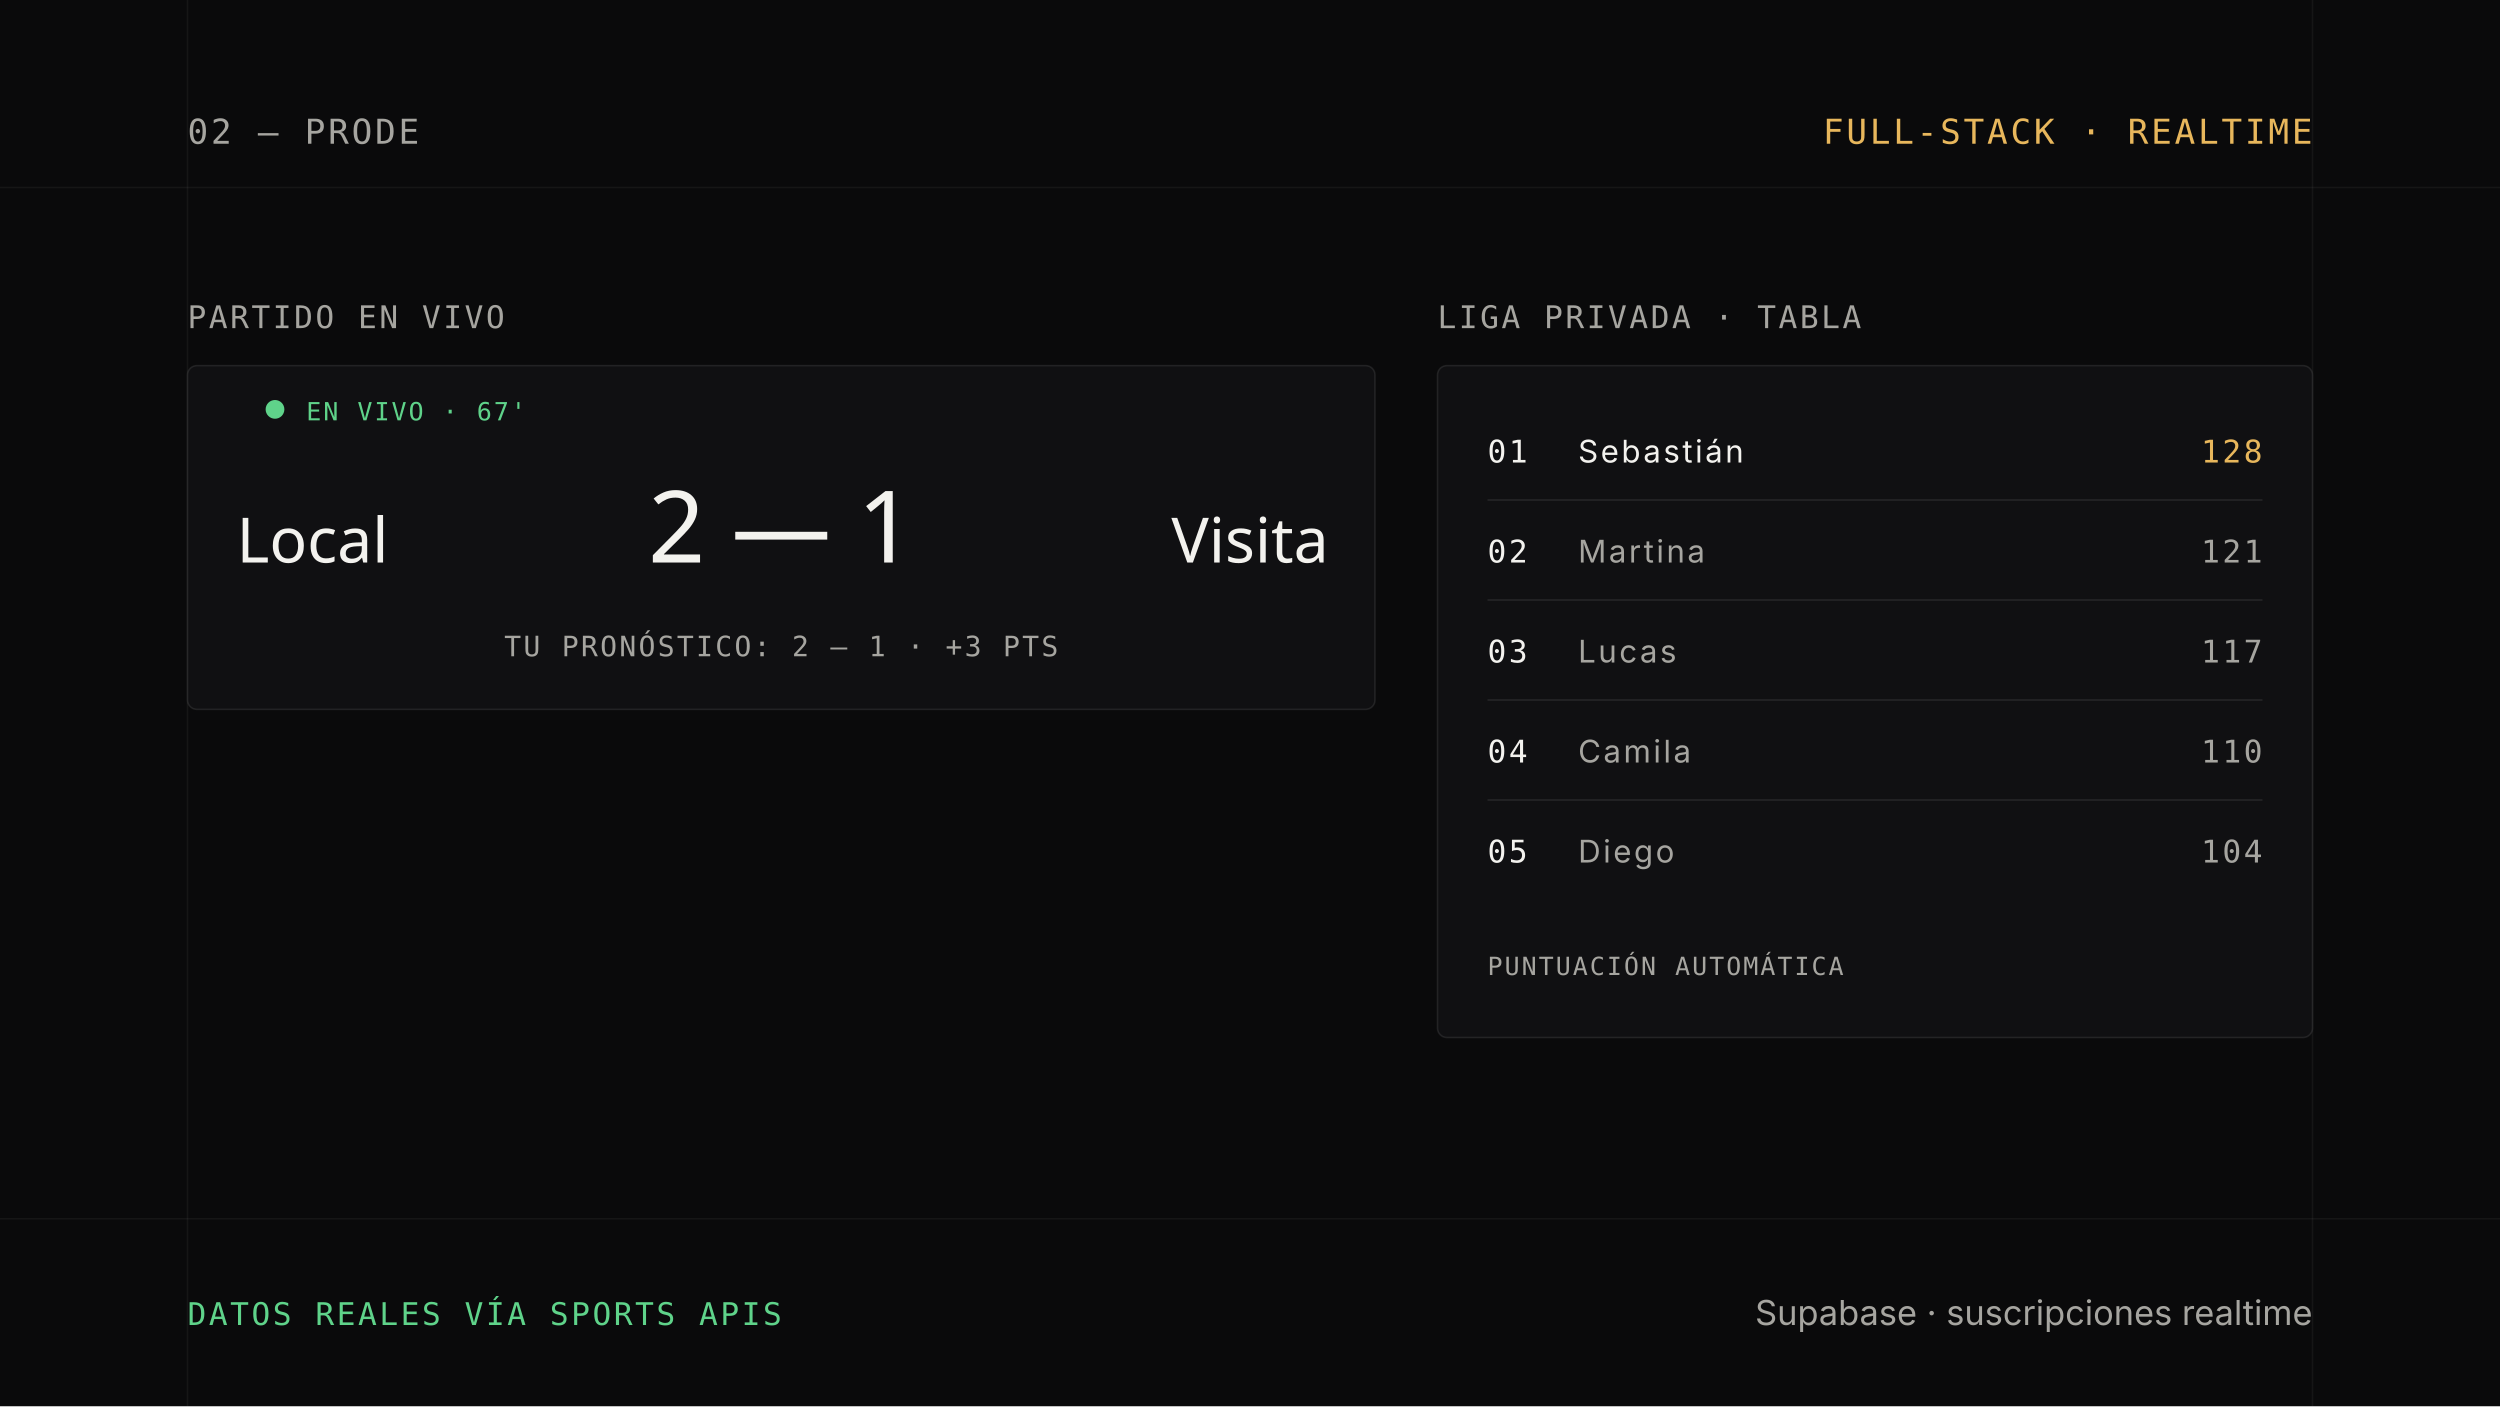
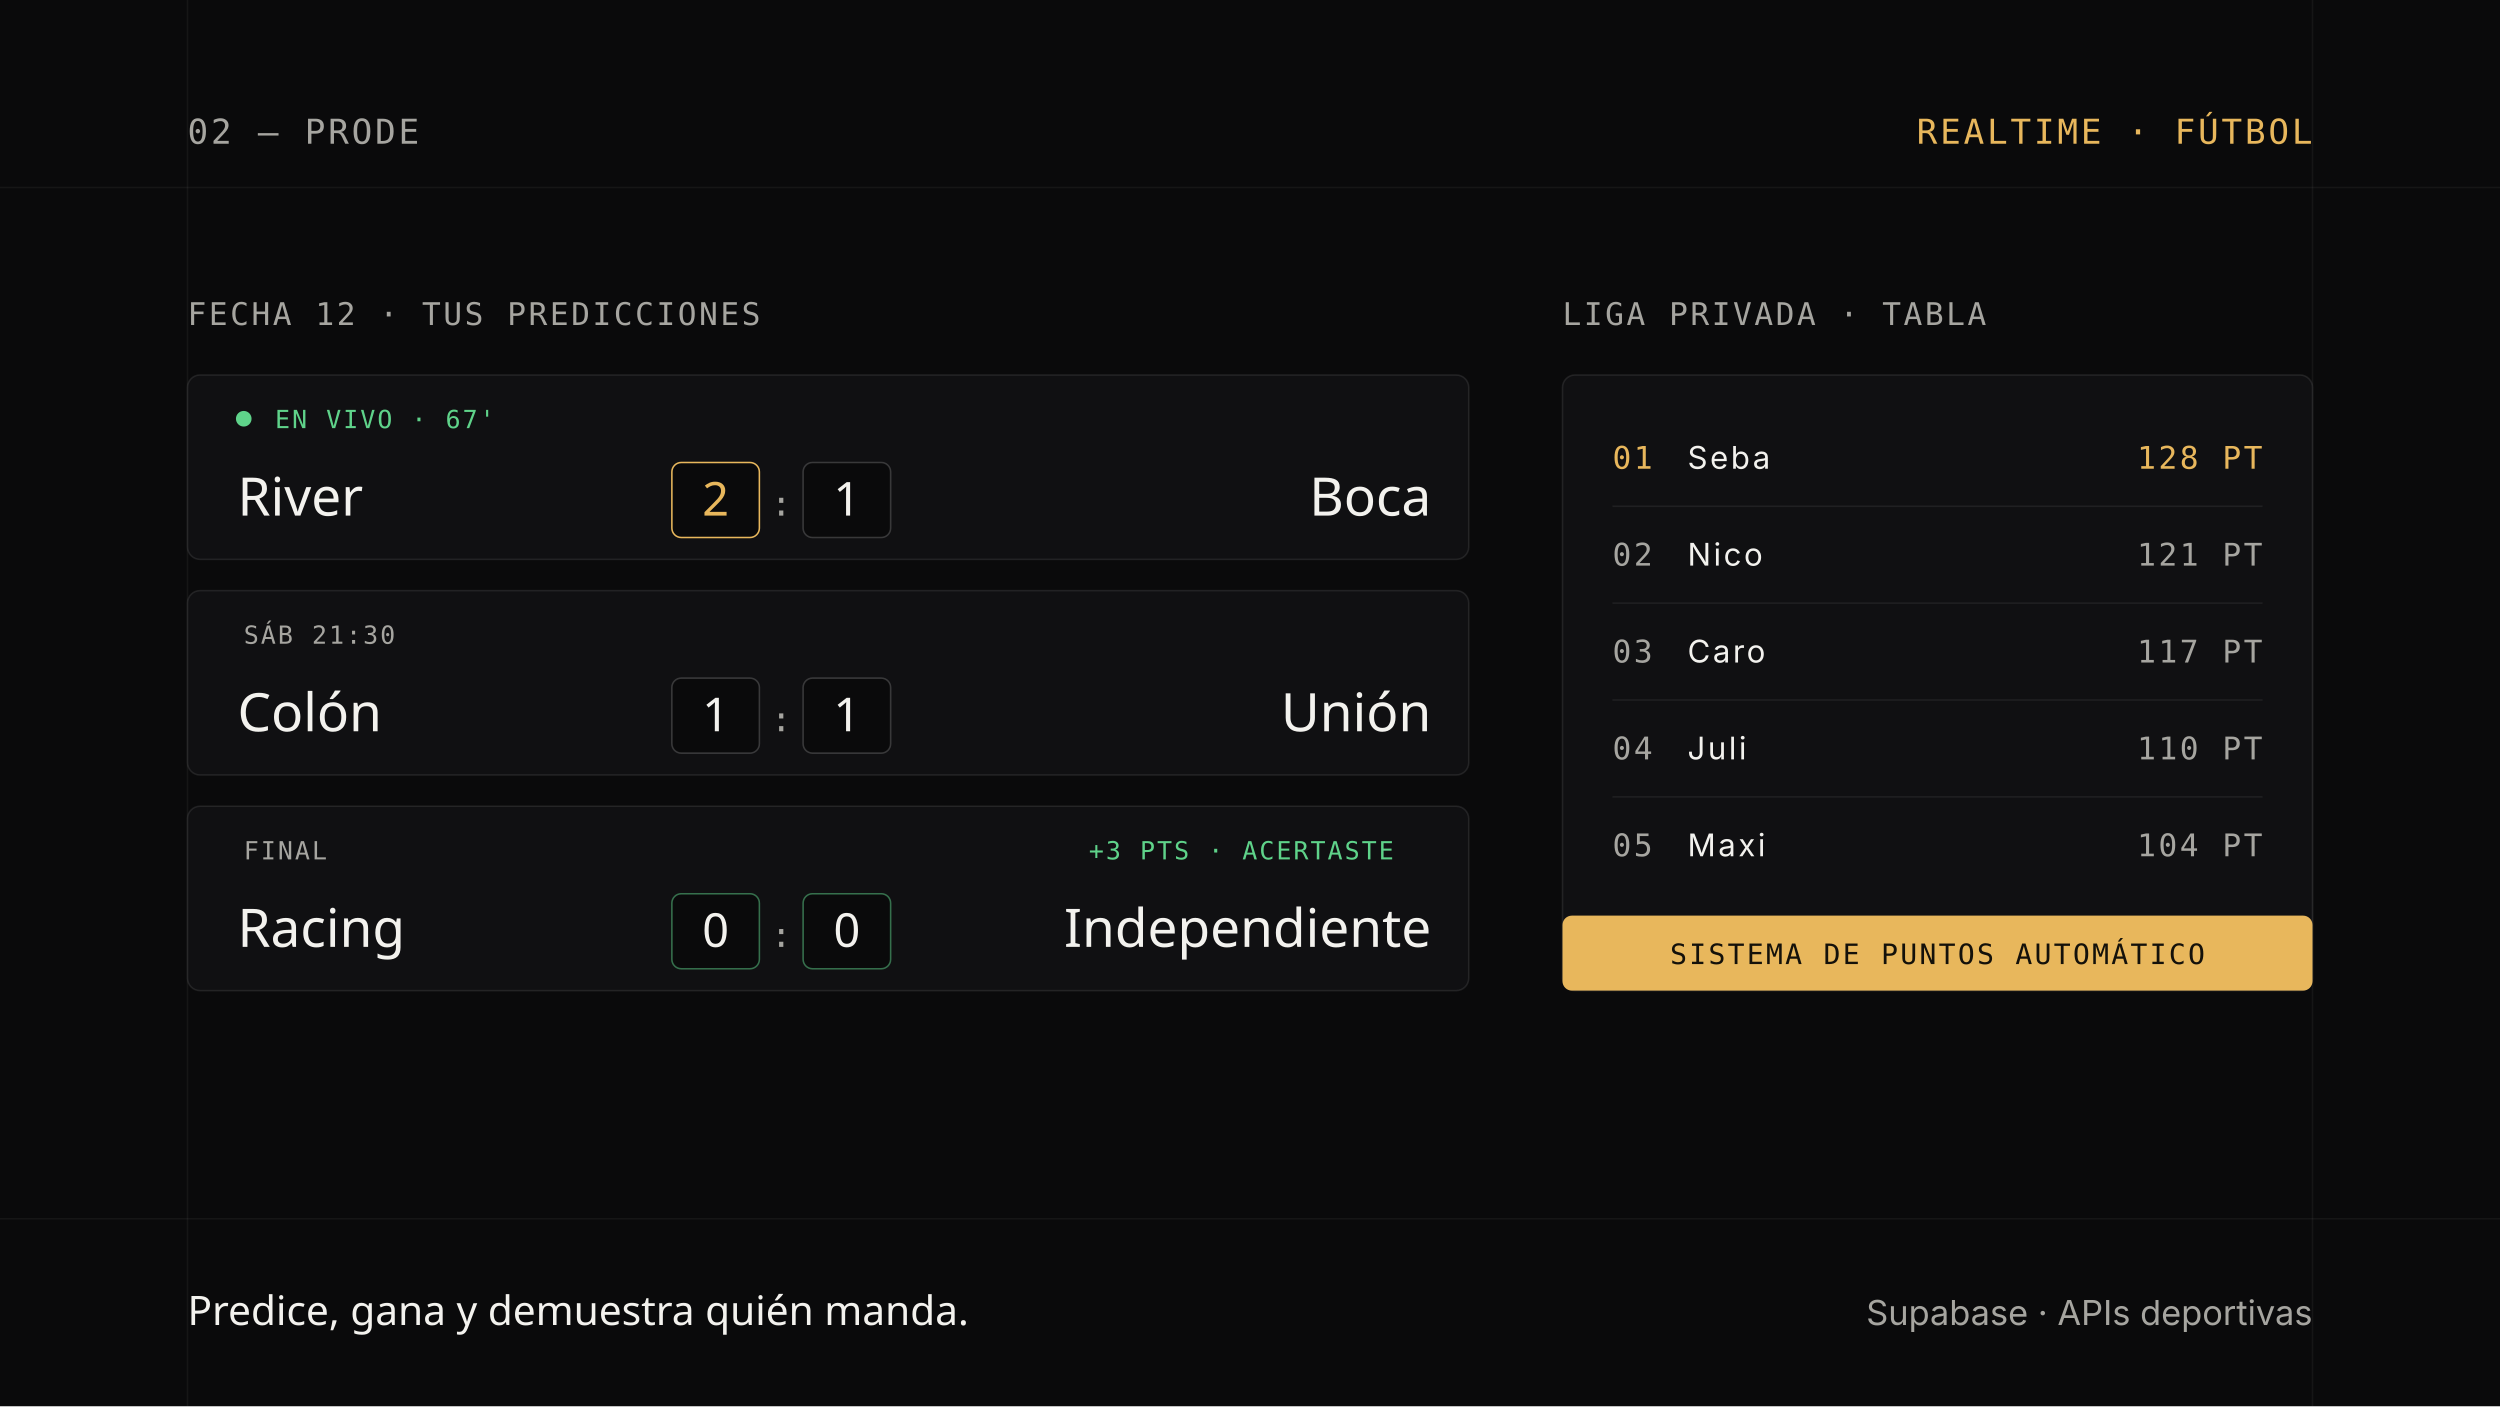
- <svg xmlns="http://www.w3.org/2000/svg" width="1600" height="900" viewBox="0 0 1600 900" role="img" aria-label="Prode: predicción de un partido en vivo y tabla de una liga privada">
+ <svg xmlns="http://www.w3.org/2000/svg" width="1600" height="900" viewBox="0 0 1600 900" role="img" aria-label="Prode: prode de fútbol en tiempo real con predicciones y tabla de posiciones">
  <defs>
    <style>
      .mono { font-family: "JetBrains Mono", ui-monospace, monospace; letter-spacing: 0.08em; }
      .display { font-family: "Space Grotesk", system-ui, sans-serif; }
      .body { font-family: "Inter", system-ui, sans-serif; }
    </style>
  </defs>
  <rect width="1600" height="900" fill="#0a0a0b" />
  <g stroke="rgba(255,255,255,0.05)" stroke-width="1">
    <line x1="120" y1="0" x2="120" y2="900" />
    <line x1="1480" y1="0" x2="1480" y2="900" />
    <line x1="0" y1="120" x2="1600" y2="120" />
    <line x1="0" y1="780" x2="1600" y2="780" />
  </g>
  <text x="120" y="92" class="mono" font-size="22" fill="#a6a5a0">02 — PRODE</text>
-   <text x="1480" y="92" class="mono" font-size="22" fill="#e8b75c" text-anchor="end">FULL-STACK · REALTIME</text>
-   <text x="120" y="210" class="mono" font-size="20" fill="#a6a5a0">PARTIDO EN VIVO</text>
-   <rect x="120" y="234" width="760" height="220" rx="6" fill="#101012" stroke="rgba(255,255,255,0.09)" />
-   <circle cx="176" cy="262" r="6" fill="#5fd38a" />
-   <text x="196" y="269" class="mono" font-size="16" fill="#5fd38a">EN VIVO · 67'</text>
-   <text x="200" y="360" class="display" font-size="40" fill="#f3f2ee" text-anchor="middle">Local</text>
-   <text x="500" y="360" class="display" font-size="64" fill="#f3f2ee" text-anchor="middle">2 — 1</text>
-   <text x="800" y="360" class="display" font-size="40" fill="#f3f2ee" text-anchor="middle">Visita</text>
-   <text x="500" y="420" class="mono" font-size="18" fill="#a6a5a0" text-anchor="middle">TU PRONÓSTICO: 2 — 1 · +3 PTS</text>
-   <text x="920" y="210" class="mono" font-size="20" fill="#a6a5a0">LIGA PRIVADA · TABLA</text>
-   <rect x="920" y="234" width="560" height="430" rx="6" fill="#101012" stroke="rgba(255,255,255,0.09)" />
-   <g class="mono" font-size="20" fill="#f3f2ee">
-     <text x="952" y="296">01</text>
-     <text x="1010" y="296" class="body">Sebastián</text>
-     <text x="1448" y="296" fill="#e8b75c" text-anchor="end">128</text>
-     <line x1="952" y1="320" x2="1448" y2="320" stroke="rgba(255,255,255,0.09)" />
-     <text x="952" y="360">02</text>
-     <text x="1010" y="360" class="body" fill="#a6a5a0">Martina</text>
-     <text x="1448" y="360" fill="#a6a5a0" text-anchor="end">121</text>
-     <line x1="952" y1="384" x2="1448" y2="384" stroke="rgba(255,255,255,0.09)" />
-     <text x="952" y="424">03</text>
-     <text x="1010" y="424" class="body" fill="#a6a5a0">Lucas</text>
-     <text x="1448" y="424" fill="#a6a5a0" text-anchor="end">117</text>
-     <line x1="952" y1="448" x2="1448" y2="448" stroke="rgba(255,255,255,0.09)" />
-     <text x="952" y="488">04</text>
-     <text x="1010" y="488" class="body" fill="#a6a5a0">Camila</text>
-     <text x="1448" y="488" fill="#a6a5a0" text-anchor="end">110</text>
-     <line x1="952" y1="512" x2="1448" y2="512" stroke="rgba(255,255,255,0.09)" />
-     <text x="952" y="552">05</text>
-     <text x="1010" y="552" class="body" fill="#a6a5a0">Diego</text>
-     <text x="1448" y="552" fill="#a6a5a0" text-anchor="end">104</text>
+   <text x="1480" y="92" class="mono" font-size="22" fill="#e8b75c" text-anchor="end">REALTIME · FÚTBOL</text>
+   <text x="120" y="208" class="mono" font-size="20" fill="#a6a5a0">FECHA 12 · TUS PREDICCIONES</text>
+   <rect x="120" y="240" width="820" height="118" rx="8" fill="#101012" stroke="rgba(255,255,255,0.09)" />
+   <circle cx="156" cy="268" r="5" fill="#5fd38a" />
+   <text x="176" y="274" class="mono" font-size="16" fill="#5fd38a">EN VIVO · 67'</text>
+   <text x="152" y="330" class="display" font-size="34" fill="#f3f2ee">River</text>
+   <rect x="430" y="296" width="56" height="48" rx="6" fill="#0a0a0b" stroke="#e8b75c" />
+   <text x="458" y="330" class="display" font-size="30" fill="#e8b75c" text-anchor="middle">2</text>
+   <text x="500" y="330" class="mono" font-size="22" fill="#a6a5a0" text-anchor="middle">:</text>
+   <rect x="514" y="296" width="56" height="48" rx="6" fill="#0a0a0b" stroke="rgba(255,255,255,0.18)" />
+   <text x="542" y="330" class="display" font-size="30" fill="#f3f2ee" text-anchor="middle">1</text>
+   <text x="916" y="330" class="display" font-size="34" fill="#f3f2ee" text-anchor="end">Boca</text>
+   <rect x="120" y="378" width="820" height="118" rx="8" fill="#101012" stroke="rgba(255,255,255,0.09)" />
+   <text x="156" y="412" class="mono" font-size="16" fill="#a6a5a0">SÁB 21:30</text>
+   <text x="152" y="468" class="display" font-size="34" fill="#f3f2ee">Colón</text>
+   <rect x="430" y="434" width="56" height="48" rx="6" fill="#0a0a0b" stroke="rgba(255,255,255,0.18)" />
+   <text x="458" y="468" class="display" font-size="30" fill="#f3f2ee" text-anchor="middle">1</text>
+   <text x="500" y="468" class="mono" font-size="22" fill="#a6a5a0" text-anchor="middle">:</text>
+   <rect x="514" y="434" width="56" height="48" rx="6" fill="#0a0a0b" stroke="rgba(255,255,255,0.18)" />
+   <text x="542" y="468" class="display" font-size="30" fill="#f3f2ee" text-anchor="middle">1</text>
+   <text x="916" y="468" class="display" font-size="34" fill="#f3f2ee" text-anchor="end">Unión</text>
+   <rect x="120" y="516" width="820" height="118" rx="8" fill="#101012" stroke="rgba(255,255,255,0.09)" />
+   <text x="156" y="550" class="mono" font-size="16" fill="#a6a5a0">FINAL</text>
+   <text x="892" y="550" class="mono" font-size="16" fill="#5fd38a" text-anchor="end">+3 PTS · ACERTASTE</text>
+   <text x="152" y="606" class="display" font-size="34" fill="#f3f2ee">Racing</text>
+   <rect x="430" y="572" width="56" height="48" rx="6" fill="#0a0a0b" stroke="rgba(95,211,138,0.5)" />
+   <text x="458" y="606" class="display" font-size="30" fill="#f3f2ee" text-anchor="middle">0</text>
+   <text x="500" y="606" class="mono" font-size="22" fill="#a6a5a0" text-anchor="middle">:</text>
+   <rect x="514" y="572" width="56" height="48" rx="6" fill="#0a0a0b" stroke="rgba(95,211,138,0.5)" />
+   <text x="542" y="606" class="display" font-size="30" fill="#f3f2ee" text-anchor="middle">0</text>
+   <text x="916" y="606" class="display" font-size="34" fill="#f3f2ee" text-anchor="end">Independiente</text>
+   <text x="1000" y="208" class="mono" font-size="20" fill="#a6a5a0">LIGA PRIVADA · TABLA</text>
+   <rect x="1000" y="240" width="480" height="394" rx="8" fill="#101012" stroke="rgba(255,255,255,0.09)" />
+   <g class="mono" font-size="20">
+     <text x="1032" y="300" fill="#e8b75c">01</text>
+     <text x="1080" y="300" class="body" fill="#f3f2ee">Seba</text>
+     <text x="1448" y="300" fill="#e8b75c" text-anchor="end">128 PT</text>
+     <line x1="1032" y1="324" x2="1448" y2="324" stroke="rgba(255,255,255,0.07)" />
+     <text x="1032" y="362" fill="#a6a5a0">02</text>
+     <text x="1080" y="362" class="body" fill="#f3f2ee">Nico</text>
+     <text x="1448" y="362" fill="#a6a5a0" text-anchor="end">121 PT</text>
+     <line x1="1032" y1="386" x2="1448" y2="386" stroke="rgba(255,255,255,0.07)" />
+     <text x="1032" y="424" fill="#a6a5a0">03</text>
+     <text x="1080" y="424" class="body" fill="#f3f2ee">Caro</text>
+     <text x="1448" y="424" fill="#a6a5a0" text-anchor="end">117 PT</text>
+     <line x1="1032" y1="448" x2="1448" y2="448" stroke="rgba(255,255,255,0.07)" />
+     <text x="1032" y="486" fill="#a6a5a0">04</text>
+     <text x="1080" y="486" class="body" fill="#f3f2ee">Juli</text>
+     <text x="1448" y="486" fill="#a6a5a0" text-anchor="end">110 PT</text>
+     <line x1="1032" y1="510" x2="1448" y2="510" stroke="rgba(255,255,255,0.07)" />
+     <text x="1032" y="548" fill="#a6a5a0">05</text>
+     <text x="1080" y="548" class="body" fill="#f3f2ee">Maxi</text>
+     <text x="1448" y="548" fill="#a6a5a0" text-anchor="end">104 PT</text>
  </g>
-   <text x="952" y="624" class="mono" font-size="16" fill="#a6a5a0">PUNTUACIÓN AUTOMÁTICA</text>
-   <text x="120" y="848" class="mono" font-size="20" fill="#5fd38a">DATOS REALES VÍA SPORTS APIS</text>
-   <text x="1480" y="848" class="body" font-size="22" fill="#a6a5a0" text-anchor="end">Supabase · suscripciones realtime</text>
+   <rect x="1000" y="586" width="480" height="48" rx="6" fill="#e8b75c" />
+   <text x="1240" y="617" class="mono" font-size="18" fill="#14110a" text-anchor="middle">SISTEMA DE PUNTOS AUTOMÁTICO</text>
+   <text x="120" y="848" class="display" font-size="26" fill="#f3f2ee">Predice, gana y demuestra quién manda.</text>
+   <text x="1480" y="848" class="body" font-size="22" fill="#a6a5a0" text-anchor="end">Supabase · APIs deportivas</text>
</svg>
